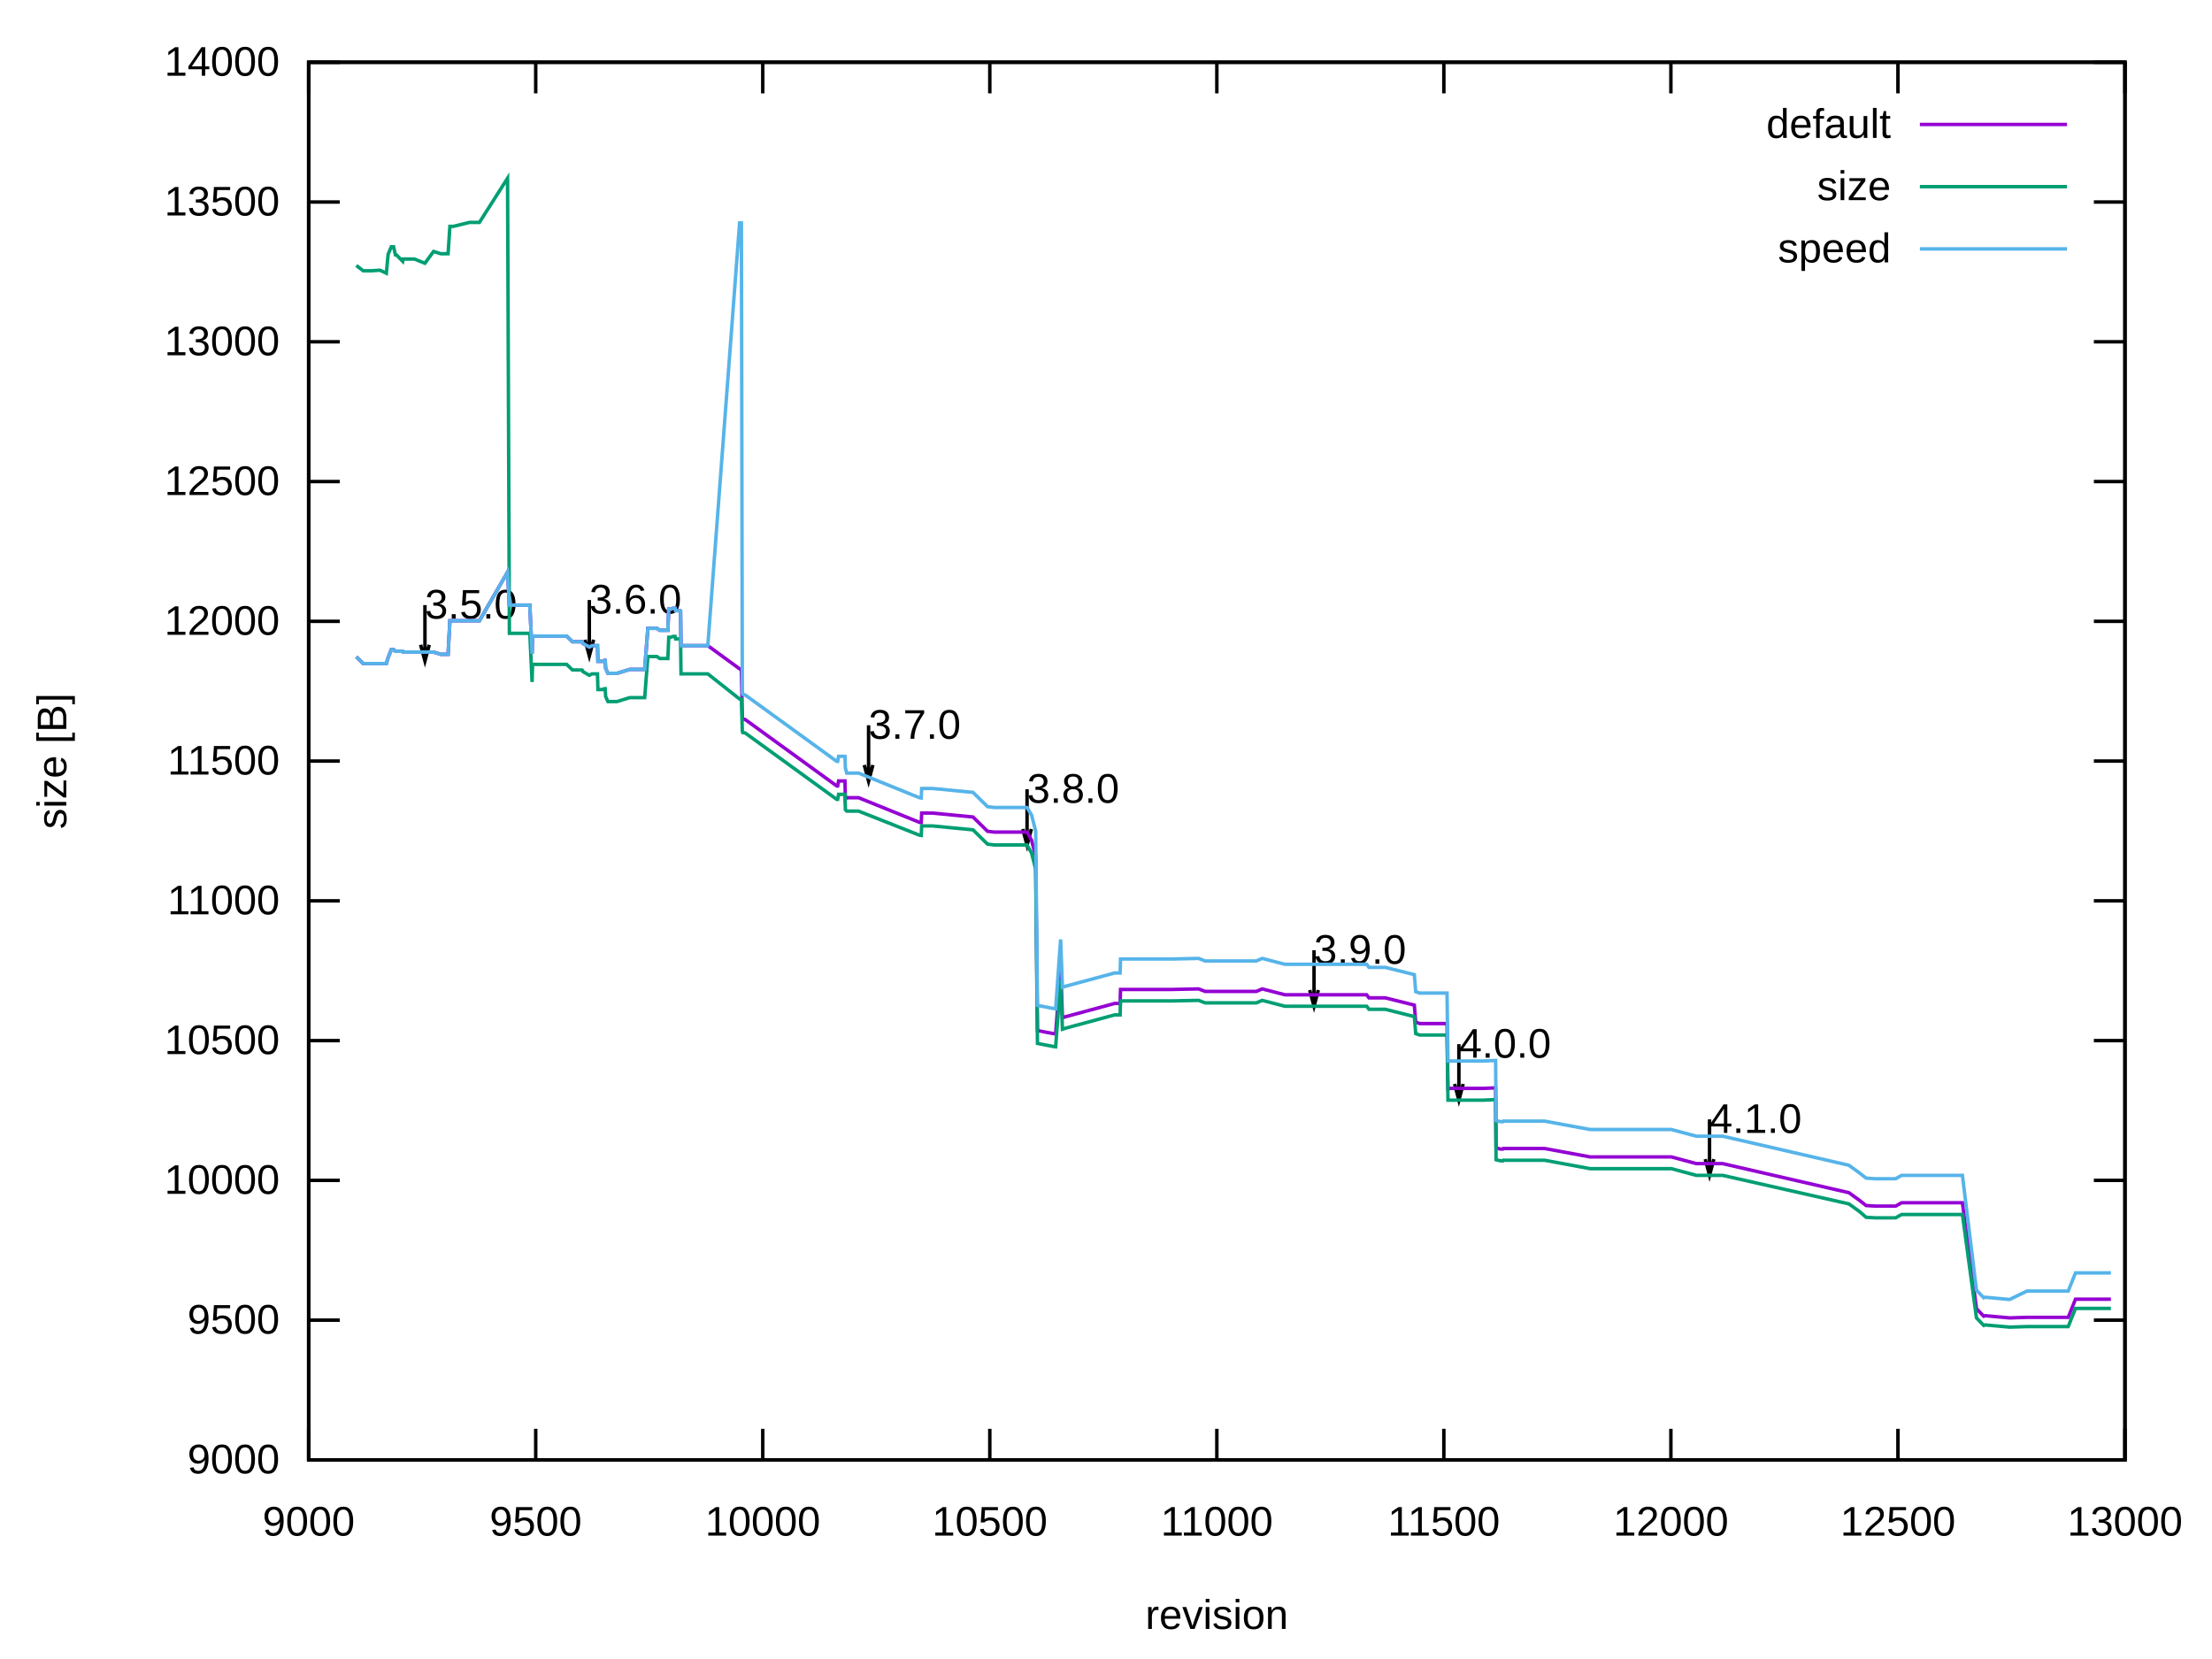
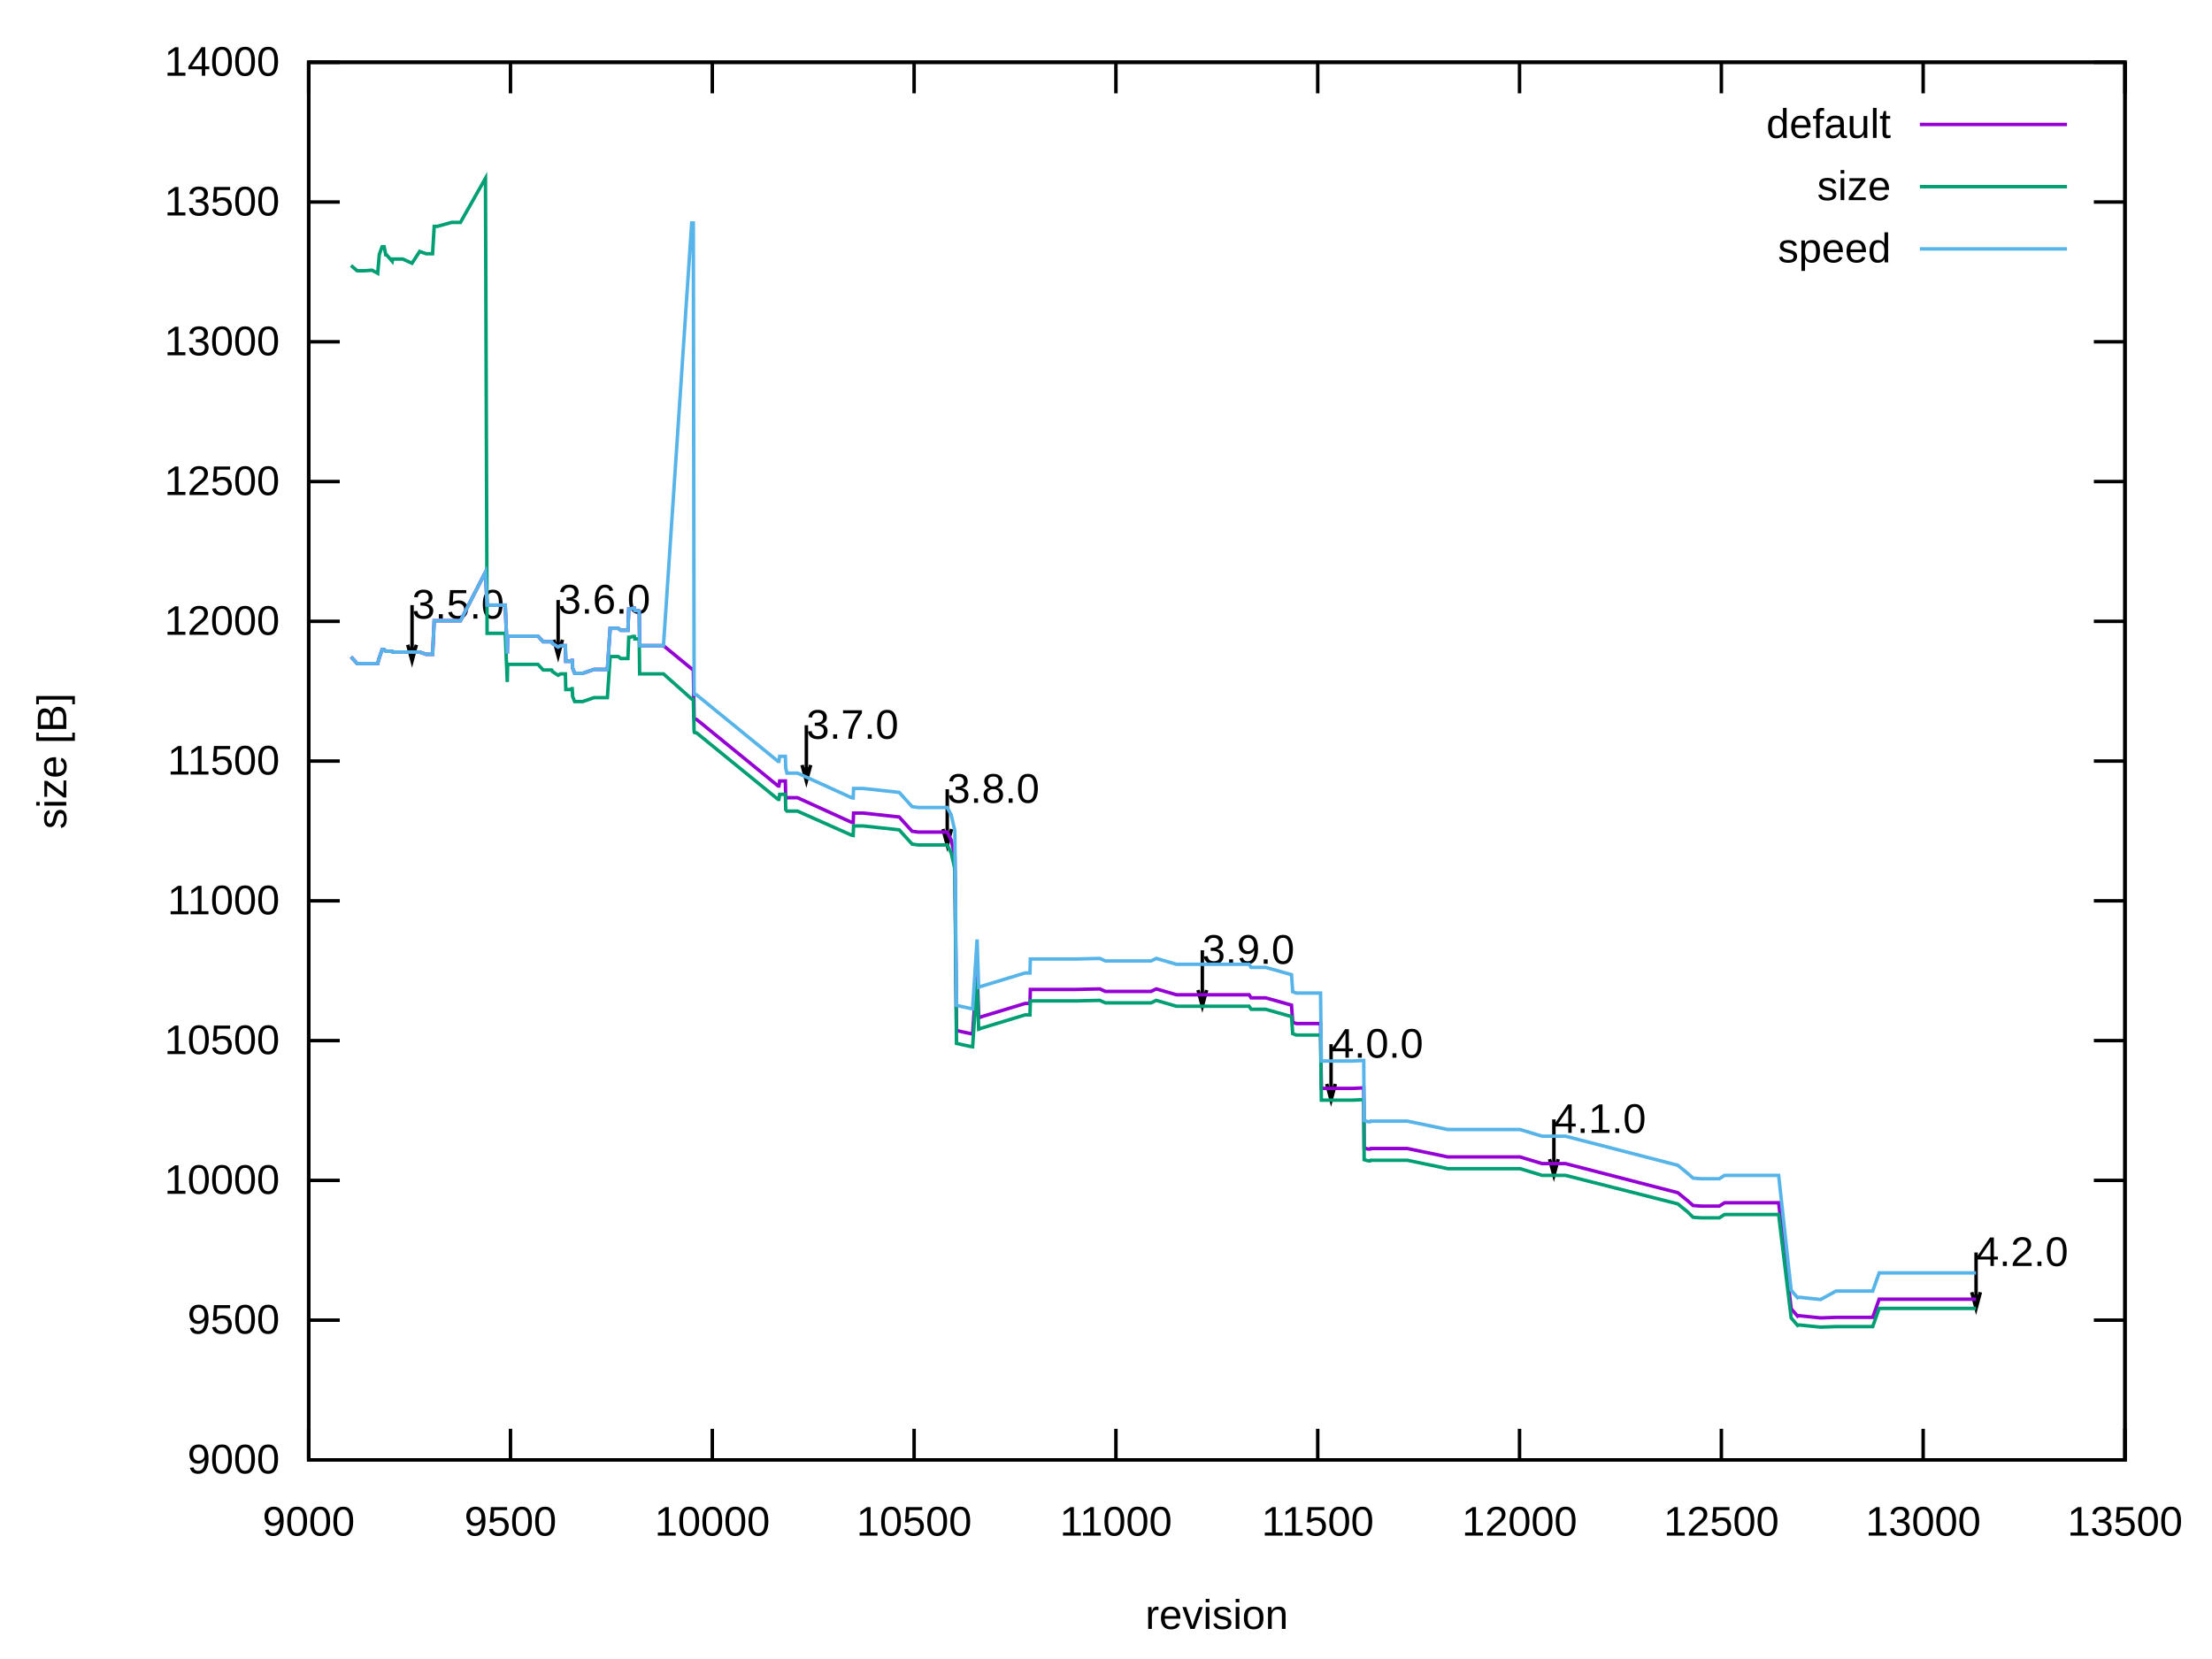
<svg xmlns="http://www.w3.org/2000/svg" xmlns:xlink="http://www.w3.org/1999/xlink" width="640" height="480" viewBox="0 0 640 480">
  <g id="gnuplot_canvas">
    <rect x="0" y="0" width="640" height="480" fill="none" />
    <defs>
      <circle id="gpDot" r="0.5" stroke-width="0.5" stroke="currentColor" />
      <path id="gpPt0" stroke-width="0.222" stroke="currentColor" d="M-1,0 h2 M0,-1 v2" />
      <path id="gpPt1" stroke-width="0.222" stroke="currentColor" d="M-1,-1 L1,1 M1,-1 L-1,1" />
      <path id="gpPt2" stroke-width="0.222" stroke="currentColor" d="M-1,0 L1,0 M0,-1 L0,1 M-1,-1 L1,1 M-1,1 L1,-1" />
      <rect id="gpPt3" stroke-width="0.222" stroke="currentColor" x="-1" y="-1" width="2" height="2" />
      <rect id="gpPt4" stroke-width="0.222" stroke="currentColor" fill="currentColor" x="-1" y="-1" width="2" height="2" />
      <circle id="gpPt5" stroke-width="0.222" stroke="currentColor" cx="0" cy="0" r="1" />
      <use xlink:href="#gpPt5" id="gpPt6" fill="currentColor" stroke="none" />
      <path id="gpPt7" stroke-width="0.222" stroke="currentColor" d="M0,-1.33 L-1.33,0.67 L1.33,0.67 z" />
      <use xlink:href="#gpPt7" id="gpPt8" fill="currentColor" stroke="none" />
      <use xlink:href="#gpPt7" id="gpPt9" stroke="currentColor" transform="rotate(180)" />
      <use xlink:href="#gpPt9" id="gpPt10" fill="currentColor" stroke="none" />
      <use xlink:href="#gpPt3" id="gpPt11" stroke="currentColor" transform="rotate(45)" />
      <use xlink:href="#gpPt11" id="gpPt12" fill="currentColor" stroke="none" />
      <path id="gpPt13" stroke-width="0.222" stroke="currentColor" d="M0,1.330 L1.265,0.411 L0.782,-1.067 L-0.782,-1.076 L-1.265,0.411 z" />
      <use xlink:href="#gpPt13" id="gpPt14" fill="currentColor" stroke="none" />
      <filter id="textbox" filterUnits="objectBoundingBox" x="0" y="0" height="1" width="1">
        <feFlood flood-color="white" flood-opacity="1" result="bgnd" />
        <feComposite in="SourceGraphic" in2="bgnd" operator="atop" />
      </filter>
      <filter id="greybox" filterUnits="objectBoundingBox" x="0" y="0" height="1" width="1">
        <feFlood flood-color="lightgrey" flood-opacity="1" result="grey" />
        <feComposite in="SourceGraphic" in2="grey" operator="atop" />
      </filter>
    </defs>
    <g fill="none" color="white" stroke="currentColor" stroke-width="1.00" stroke-linecap="butt" stroke-linejoin="miter">
</g>
    <g fill="none" color="black" stroke="currentColor" stroke-width="1.00" stroke-linecap="butt" stroke-linejoin="miter">
      <path stroke="black" d="M89.31,422.40 L98.31,422.40 M614.82,422.40 L605.82,422.40  " />
      <g transform="translate(80.92,426.30)" stroke="none" fill="black" font-family="Arial" font-size="12.00" text-anchor="end">
        <text>
          <tspan font-family="Arial"> 9000</tspan>
        </text>
      </g>
    </g>
    <g fill="none" color="black" stroke="currentColor" stroke-width="1.00" stroke-linecap="butt" stroke-linejoin="miter">
      <path stroke="black" d="M89.31,381.96 L98.31,381.96 M614.82,381.96 L605.82,381.96  " />
      <g transform="translate(80.92,385.86)" stroke="none" fill="black" font-family="Arial" font-size="12.00" text-anchor="end">
        <text>
          <tspan font-family="Arial"> 9500</tspan>
        </text>
      </g>
    </g>
    <g fill="none" color="black" stroke="currentColor" stroke-width="1.00" stroke-linecap="butt" stroke-linejoin="miter">
      <path stroke="black" d="M89.31,341.52 L98.31,341.52 M614.82,341.52 L605.82,341.52  " />
      <g transform="translate(80.92,345.42)" stroke="none" fill="black" font-family="Arial" font-size="12.00" text-anchor="end">
        <text>
          <tspan font-family="Arial"> 10000</tspan>
        </text>
      </g>
    </g>
    <g fill="none" color="black" stroke="currentColor" stroke-width="1.00" stroke-linecap="butt" stroke-linejoin="miter">
      <path stroke="black" d="M89.31,301.08 L98.31,301.08 M614.82,301.08 L605.82,301.08  " />
      <g transform="translate(80.92,304.98)" stroke="none" fill="black" font-family="Arial" font-size="12.00" text-anchor="end">
        <text>
          <tspan font-family="Arial"> 10500</tspan>
        </text>
      </g>
    </g>
    <g fill="none" color="black" stroke="currentColor" stroke-width="1.00" stroke-linecap="butt" stroke-linejoin="miter">
      <path stroke="black" d="M89.31,260.64 L98.31,260.64 M614.82,260.64 L605.82,260.64  " />
      <g transform="translate(80.92,264.54)" stroke="none" fill="black" font-family="Arial" font-size="12.00" text-anchor="end">
        <text>
          <tspan font-family="Arial"> 11000</tspan>
        </text>
      </g>
    </g>
    <g fill="none" color="black" stroke="currentColor" stroke-width="1.00" stroke-linecap="butt" stroke-linejoin="miter">
      <path stroke="black" d="M89.31,220.20 L98.31,220.20 M614.82,220.20 L605.82,220.20  " />
      <g transform="translate(80.92,224.10)" stroke="none" fill="black" font-family="Arial" font-size="12.00" text-anchor="end">
        <text>
          <tspan font-family="Arial"> 11500</tspan>
        </text>
      </g>
    </g>
    <g fill="none" color="black" stroke="currentColor" stroke-width="1.00" stroke-linecap="butt" stroke-linejoin="miter">
      <path stroke="black" d="M89.31,179.77 L98.31,179.77 M614.82,179.77 L605.82,179.77  " />
      <g transform="translate(80.92,183.67)" stroke="none" fill="black" font-family="Arial" font-size="12.00" text-anchor="end">
        <text>
          <tspan font-family="Arial"> 12000</tspan>
        </text>
      </g>
    </g>
    <g fill="none" color="black" stroke="currentColor" stroke-width="1.00" stroke-linecap="butt" stroke-linejoin="miter">
      <path stroke="black" d="M89.31,139.33 L98.31,139.33 M614.82,139.33 L605.82,139.33  " />
      <g transform="translate(80.92,143.23)" stroke="none" fill="black" font-family="Arial" font-size="12.00" text-anchor="end">
        <text>
          <tspan font-family="Arial"> 12500</tspan>
        </text>
      </g>
    </g>
    <g fill="none" color="black" stroke="currentColor" stroke-width="1.00" stroke-linecap="butt" stroke-linejoin="miter">
      <path stroke="black" d="M89.31,98.89 L98.31,98.89 M614.82,98.89 L605.82,98.89  " />
      <g transform="translate(80.92,102.79)" stroke="none" fill="black" font-family="Arial" font-size="12.00" text-anchor="end">
        <text>
          <tspan font-family="Arial"> 13000</tspan>
        </text>
      </g>
    </g>
    <g fill="none" color="black" stroke="currentColor" stroke-width="1.00" stroke-linecap="butt" stroke-linejoin="miter">
      <path stroke="black" d="M89.31,58.45 L98.31,58.45 M614.82,58.45 L605.82,58.45  " />
      <g transform="translate(80.92,62.35)" stroke="none" fill="black" font-family="Arial" font-size="12.00" text-anchor="end">
        <text>
          <tspan font-family="Arial"> 13500</tspan>
        </text>
      </g>
    </g>
    <g fill="none" color="black" stroke="currentColor" stroke-width="1.00" stroke-linecap="butt" stroke-linejoin="miter">
      <path stroke="black" d="M89.31,18.01 L98.31,18.01 M614.82,18.01 L605.82,18.01  " />
      <g transform="translate(80.92,21.91)" stroke="none" fill="black" font-family="Arial" font-size="12.00" text-anchor="end">
        <text>
          <tspan font-family="Arial"> 14000</tspan>
        </text>
      </g>
    </g>
    <g fill="none" color="black" stroke="currentColor" stroke-width="1.00" stroke-linecap="butt" stroke-linejoin="miter">
      <path stroke="black" d="M89.31,422.40 L89.31,413.40 M89.31,18.01 L89.31,27.01  " />
      <g transform="translate(89.31,444.30)" stroke="none" fill="black" font-family="Arial" font-size="12.00" text-anchor="middle">
        <text>
          <tspan font-family="Arial"> 9000</tspan>
        </text>
      </g>
    </g>
    <g fill="none" color="black" stroke="currentColor" stroke-width="1.00" stroke-linecap="butt" stroke-linejoin="miter">
-       <path stroke="black" d="M155.00,422.40 L155.00,413.40 M155.00,18.01 L155.00,27.01  " />
-       <g transform="translate(155.00,444.30)" stroke="none" fill="black" font-family="Arial" font-size="12.00" text-anchor="middle">
+       <path stroke="black" d="M147.70,422.40 L147.70,413.40 M147.70,18.01 L147.70,27.01  " />
+       <g transform="translate(147.70,444.30)" stroke="none" fill="black" font-family="Arial" font-size="12.00" text-anchor="middle">
        <text>
          <tspan font-family="Arial"> 9500</tspan>
        </text>
      </g>
    </g>
    <g fill="none" color="black" stroke="currentColor" stroke-width="1.00" stroke-linecap="butt" stroke-linejoin="miter">
-       <path stroke="black" d="M220.69,422.40 L220.69,413.40 M220.69,18.01 L220.69,27.01  " />
-       <g transform="translate(220.69,444.30)" stroke="none" fill="black" font-family="Arial" font-size="12.00" text-anchor="middle">
+       <path stroke="black" d="M206.09,422.40 L206.09,413.40 M206.09,18.01 L206.09,27.01  " />
+       <g transform="translate(206.09,444.30)" stroke="none" fill="black" font-family="Arial" font-size="12.00" text-anchor="middle">
        <text>
          <tspan font-family="Arial"> 10000</tspan>
        </text>
      </g>
    </g>
    <g fill="none" color="black" stroke="currentColor" stroke-width="1.00" stroke-linecap="butt" stroke-linejoin="miter">
-       <path stroke="black" d="M286.38,422.40 L286.38,413.40 M286.38,18.01 L286.38,27.01  " />
-       <g transform="translate(286.38,444.30)" stroke="none" fill="black" font-family="Arial" font-size="12.00" text-anchor="middle">
+       <path stroke="black" d="M264.48,422.40 L264.48,413.40 M264.48,18.01 L264.48,27.01  " />
+       <g transform="translate(264.48,444.30)" stroke="none" fill="black" font-family="Arial" font-size="12.00" text-anchor="middle">
        <text>
          <tspan font-family="Arial"> 10500</tspan>
        </text>
      </g>
    </g>
    <g fill="none" color="black" stroke="currentColor" stroke-width="1.00" stroke-linecap="butt" stroke-linejoin="miter">
-       <path stroke="black" d="M352.07,422.40 L352.07,413.40 M352.07,18.01 L352.07,27.01  " />
-       <g transform="translate(352.07,444.30)" stroke="none" fill="black" font-family="Arial" font-size="12.00" text-anchor="middle">
+       <path stroke="black" d="M322.87,422.40 L322.87,413.40 M322.87,18.01 L322.87,27.01  " />
+       <g transform="translate(322.87,444.30)" stroke="none" fill="black" font-family="Arial" font-size="12.00" text-anchor="middle">
        <text>
          <tspan font-family="Arial"> 11000</tspan>
        </text>
      </g>
    </g>
    <g fill="none" color="black" stroke="currentColor" stroke-width="1.00" stroke-linecap="butt" stroke-linejoin="miter">
-       <path stroke="black" d="M417.75,422.40 L417.75,413.40 M417.75,18.01 L417.75,27.01  " />
-       <g transform="translate(417.75,444.30)" stroke="none" fill="black" font-family="Arial" font-size="12.00" text-anchor="middle">
+       <path stroke="black" d="M381.26,422.40 L381.26,413.40 M381.26,18.01 L381.26,27.01  " />
+       <g transform="translate(381.26,444.30)" stroke="none" fill="black" font-family="Arial" font-size="12.00" text-anchor="middle">
        <text>
          <tspan font-family="Arial"> 11500</tspan>
        </text>
      </g>
    </g>
    <g fill="none" color="black" stroke="currentColor" stroke-width="1.00" stroke-linecap="butt" stroke-linejoin="miter">
-       <path stroke="black" d="M483.44,422.40 L483.44,413.40 M483.44,18.01 L483.44,27.01  " />
-       <g transform="translate(483.44,444.30)" stroke="none" fill="black" font-family="Arial" font-size="12.00" text-anchor="middle">
+       <path stroke="black" d="M439.65,422.40 L439.65,413.40 M439.65,18.01 L439.65,27.01  " />
+       <g transform="translate(439.65,444.30)" stroke="none" fill="black" font-family="Arial" font-size="12.00" text-anchor="middle">
        <text>
          <tspan font-family="Arial"> 12000</tspan>
        </text>
      </g>
    </g>
    <g fill="none" color="black" stroke="currentColor" stroke-width="1.00" stroke-linecap="butt" stroke-linejoin="miter">
-       <path stroke="black" d="M549.13,422.40 L549.13,413.40 M549.13,18.01 L549.13,27.01  " />
-       <g transform="translate(549.13,444.30)" stroke="none" fill="black" font-family="Arial" font-size="12.00" text-anchor="middle">
+       <path stroke="black" d="M498.04,422.40 L498.04,413.40 M498.04,18.01 L498.04,27.01  " />
+       <g transform="translate(498.04,444.30)" stroke="none" fill="black" font-family="Arial" font-size="12.00" text-anchor="middle">
        <text>
          <tspan font-family="Arial"> 12500</tspan>
+         </text>
+       </g>
+     </g>
+     <g fill="none" color="black" stroke="currentColor" stroke-width="1.00" stroke-linecap="butt" stroke-linejoin="miter">
+       <path stroke="black" d="M556.43,422.40 L556.43,413.40 M556.43,18.01 L556.43,27.01  " />
+       <g transform="translate(556.43,444.30)" stroke="none" fill="black" font-family="Arial" font-size="12.00" text-anchor="middle">
+         <text>
+           <tspan font-family="Arial"> 13000</tspan>
        </text>
      </g>
    </g>
    <g fill="none" color="black" stroke="currentColor" stroke-width="1.00" stroke-linecap="butt" stroke-linejoin="miter">
      <path stroke="black" d="M614.82,422.40 L614.82,413.40 M614.82,18.01 L614.82,27.01  " />
      <g transform="translate(614.82,444.30)" stroke="none" fill="black" font-family="Arial" font-size="12.00" text-anchor="middle">
        <text>
-           <tspan font-family="Arial"> 13000</tspan>
+           <tspan font-family="Arial"> 13500</tspan>
        </text>
      </g>
    </g>
    <g fill="none" color="black" stroke="currentColor" stroke-width="1.00" stroke-linecap="butt" stroke-linejoin="miter">
</g>
    <g fill="none" color="black" stroke="currentColor" stroke-width="1.00" stroke-linecap="butt" stroke-linejoin="miter">
      <path stroke="black" d="M89.31,18.01 L89.31,422.40 L614.82,422.40 L614.82,18.01 L89.31,18.01 Z  " />
-       <g transform="translate(122.94,178.98)" stroke="none" fill="black" font-family="Arial" font-size="12.00" text-anchor="start">
+       <g transform="translate(119.21,178.98)" stroke="none" fill="black" font-family="Arial" font-size="12.00" text-anchor="start">
        <text>
          <tspan font-family="Arial">3.5.0</tspan>
        </text>
      </g>
-       <g transform="translate(170.50,177.52)" stroke="none" fill="black" font-family="Arial" font-size="12.00" text-anchor="start">
+       <g transform="translate(161.48,177.52)" stroke="none" fill="black" font-family="Arial" font-size="12.00" text-anchor="start">
        <text>
          <tspan font-family="Arial">3.6.0</tspan>
        </text>
      </g>
-       <g transform="translate(251.30,213.75)" stroke="none" fill="black" font-family="Arial" font-size="12.00" text-anchor="start">
+       <g transform="translate(233.30,213.75)" stroke="none" fill="black" font-family="Arial" font-size="12.00" text-anchor="start">
        <text>
          <tspan font-family="Arial">3.7.0</tspan>
        </text>
      </g>
-       <g transform="translate(297.15,232.27)" stroke="none" fill="black" font-family="Arial" font-size="12.00" text-anchor="start">
+       <g transform="translate(274.06,232.27)" stroke="none" fill="black" font-family="Arial" font-size="12.00" text-anchor="start">
        <text>
          <tspan font-family="Arial">3.8.0</tspan>
        </text>
      </g>
-       <g transform="translate(380.18,278.86)" stroke="none" fill="black" font-family="Arial" font-size="12.00" text-anchor="start">
+       <g transform="translate(347.86,278.86)" stroke="none" fill="black" font-family="Arial" font-size="12.00" text-anchor="start">
        <text>
          <tspan font-family="Arial">3.9.0</tspan>
        </text>
      </g>
-       <g transform="translate(422.09,306.03)" stroke="none" fill="black" font-family="Arial" font-size="12.00" text-anchor="start">
+       <g transform="translate(385.11,306.03)" stroke="none" fill="black" font-family="Arial" font-size="12.00" text-anchor="start">
        <text>
          <tspan font-family="Arial">4.0.0</tspan>
        </text>
      </g>
-       <g transform="translate(494.61,327.79)" stroke="none" fill="black" font-family="Arial" font-size="12.00" text-anchor="start">
+       <g transform="translate(449.58,327.79)" stroke="none" fill="black" font-family="Arial" font-size="12.00" text-anchor="start">
        <text>
          <tspan font-family="Arial">4.1.0</tspan>
        </text>
      </g>
-       <path stroke="black" d="M121.70,186.56 L122.95,191.24 L124.20,186.56 M122.95,175.07 L122.95,191.24 M169.26,185.10 L170.51,189.78 L171.76,185.10   M170.51,173.61 L170.51,189.78 M250.06,221.34 L251.31,226.02 L252.56,221.34 M251.31,209.84 L251.31,226.02 M295.91,239.86   L297.16,244.54 L298.41,239.86 M297.16,228.36 L297.16,244.54 M378.94,286.45 L380.19,291.13 L381.44,286.45 M380.19,274.95   L380.19,291.13 M420.85,313.62 L422.10,318.30 L423.35,313.62 M422.10,302.12 L422.10,318.30 M493.37,335.38 L494.62,340.06   L495.87,335.38 M494.62,323.88 L494.62,340.06  " />
+       <g transform="translate(571.73,366.29)" stroke="none" fill="black" font-family="Arial" font-size="12.00" text-anchor="start">
+         <text>
+           <tspan font-family="Arial">4.2.0</tspan>
+         </text>
+       </g>
+       <path stroke="black" d="M117.97,186.56 L119.22,191.24 L120.47,186.56 M119.22,175.07 L119.22,191.24 M160.24,185.10 L161.49,189.78 L162.74,185.10   M161.49,173.61 L161.49,189.78 M232.06,221.34 L233.31,226.02 L234.56,221.34 M233.31,209.84 L233.31,226.02 M272.82,239.86   L274.07,244.54 L275.32,239.86 M274.07,228.36 L274.07,244.54 M346.62,286.45 L347.87,291.13 L349.12,286.45 M347.87,274.95   L347.87,291.13 M383.87,313.62 L385.12,318.30 L386.37,313.62 M385.12,302.12 L385.12,318.30 M448.34,335.38 L449.59,340.06   L450.84,335.38 M449.59,323.88 L449.59,340.06 M570.49,373.87 L571.74,378.55 L572.99,373.87 M571.74,362.38 L571.74,378.55    " />
    </g>
    <g fill="none" color="black" stroke="currentColor" stroke-width="1.00" stroke-linecap="butt" stroke-linejoin="miter">
      <g transform="translate(19.18,220.21) rotate(270)" stroke="none" fill="black" font-family="Arial" font-size="12.00" text-anchor="middle">
        <text>
          <tspan font-family="Arial">size [B]</tspan>
        </text>
      </g>
    </g>
    <g fill="none" color="black" stroke="currentColor" stroke-width="1.00" stroke-linecap="butt" stroke-linejoin="miter">
      <g transform="translate(352.06,471.30)" stroke="none" fill="black" font-family="Arial" font-size="12.00" text-anchor="middle">
        <text>
          <tspan font-family="Arial">revision</tspan>
        </text>
      </g>
    </g>
    <g fill="none" color="black" stroke="currentColor" stroke-width="1.00" stroke-linecap="butt" stroke-linejoin="miter">
</g>
    <g id="gnuplot_plot_1">
      <g fill="none" color="black" stroke="currentColor" stroke-width="1.00" stroke-linecap="butt" stroke-linejoin="miter">
        <g transform="translate(547.09,39.91)" stroke="none" fill="black" font-family="Arial" font-size="12.00" text-anchor="end">
          <text>
            <tspan font-family="Arial">default</tspan>
          </text>
        </g>
      </g>
      <g fill="none" color="black" stroke="currentColor" stroke-width="1.00" stroke-linecap="butt" stroke-linejoin="miter">
-         <path stroke="rgb(148,   0, 211)" d="M555.48,36.01 L598.04,36.01 M103.10,190.04 L105.08,191.98 L105.60,191.98 L105.99,191.98 L107.44,191.98 L109.94,191.98   L111.78,191.98 L112.30,190.28 L113.22,187.93 L113.88,187.93 L114.40,188.42 L114.67,188.42 L116.51,188.42 L116.64,188.66   L117.95,188.66 L119.92,188.66 L122.94,188.66 L125.44,188.66 L127.54,189.31 L129.64,189.31 L130.17,179.60 L131.22,179.60   L135.82,179.60 L138.71,179.60 L146.85,165.53 L147.38,175.08 L147.77,175.08 L148.69,175.08 L149.88,175.08 L152.11,175.08   L153.29,175.08 L153.95,189.15 L154.08,184.05 L154.74,184.05 L157.76,184.05 L160.25,184.05 L161.57,184.05 L163.93,184.05   L165.64,185.67 L166.69,185.67 L167.61,185.67 L168.27,185.67 L168.40,185.67 L168.53,185.83 L168.66,186.16 L170.50,187.21   L171.29,186.80 L172.34,186.80 L172.73,186.80 L172.87,186.80 L173.00,191.33 L173.13,191.33 L173.39,191.33 L174.05,191.33   L174.18,191.33 L174.57,191.33 L174.84,191.09 L175.10,191.09 L175.23,193.35 L175.89,194.81 L176.28,194.81 L176.54,194.81   L176.68,194.81 L176.81,194.81 L178.52,194.81 L182.19,193.68 L185.22,193.68 L186.53,193.68 L187.45,181.79 L187.97,181.79   L189.29,181.79 L189.68,181.79 L189.81,181.79 L189.95,181.79 L190.08,181.79 L190.86,182.35 L192.31,182.35 L193.10,182.35   L193.23,182.35 L193.49,176.21 L194.02,176.21 L194.81,175.96 L195.33,175.96 L195.46,176.69 L196.38,176.69 L196.78,176.69   L196.91,176.77 L197.04,186.80 L198.35,186.80 L198.62,186.80 L199.14,186.80 L204.79,186.80 L213.99,193.52 L214.51,193.52   L214.78,207.75 L214.91,208.07 L215.56,208.15 L242.10,227.40 L242.36,227.40 L242.63,225.95 L243.55,225.95 L244.47,225.95   L244.60,231.20 L244.99,230.80 L245.91,230.80 L248.15,230.80 L248.41,230.80 L266.01,237.92 L266.54,238.00 L266.67,235.25   L268.77,235.25 L268.90,235.25 L269.82,235.25 L281.52,236.38 L285.72,240.51 L287.69,240.75 L291.63,240.75 L294.00,240.75   L297.15,240.75 L298.46,243.09 L299.65,247.70 L300.17,298.17 L302.27,298.58 L304.77,299.06 L305.43,299.14 L306.87,279.97   L307.40,294.45 L308.45,294.13 L322.51,290.33 L323.42,290.33 L323.95,290.33 L324.08,290.33 L324.21,286.28 L324.48,286.28   L325.79,286.28 L338.93,286.28 L346.81,286.12 L348.65,286.85 L363.49,286.85 L365.20,286.12 L371.77,287.82 L380.18,287.82   L386.22,287.82 L395.42,287.82 L396.08,288.71 L400.81,288.71 L409.21,290.81 L409.61,295.75 L410.79,296.15 L418.67,296.15   L418.94,314.91 L422.09,314.91 L429.05,314.91 L432.73,314.75 L432.86,332.14 L434.18,332.46 L434.83,332.46 L434.96,332.30   L435.75,332.30 L435.88,332.30 L446.92,332.30 L460.06,334.73 L483.57,334.73 L490.80,336.67 L494.61,336.67 L496.32,336.67   L496.58,336.67 L496.84,336.67 L497.37,336.67 L497.76,336.67 L498.42,336.67 L534.94,345.08 L537.96,347.26 L539.93,348.80   L542.56,348.96 L544.40,348.96 L547.55,348.96 L548.47,348.96 L550.18,347.99 L567.79,347.99 L571.86,378.65 L573.96,380.83   L574.36,380.67 L581.45,381.31 L586.44,381.15 L587.89,381.15 L592.09,381.15 L596.69,381.15 L598.40,381.15 L600.50,375.90   L601.68,375.90 L610.75,375.90  " />
+         <path stroke="rgb(148,   0, 211)" d="M555.48,36.01 L598.04,36.01 M101.57,190.04 L103.32,191.98 L103.79,191.98 L104.14,191.98 L105.43,191.98 L107.64,191.98   L109.28,191.98 L109.75,190.28 L110.56,187.93 L111.15,187.93 L111.61,188.42 L111.85,188.42 L113.48,188.42 L113.60,188.66   L114.77,188.66 L116.52,188.66 L119.21,188.66 L121.42,188.66 L123.29,189.31 L125.16,189.31 L125.63,179.60 L126.56,179.60   L130.65,179.60 L133.22,179.60 L140.46,165.53 L140.93,175.08 L141.28,175.08 L142.09,175.08 L143.15,175.08 L145.13,175.08   L146.18,175.08 L146.77,189.15 L146.88,184.05 L147.47,184.05 L150.15,184.05 L152.37,184.05 L153.54,184.05 L155.64,184.05   L157.16,185.67 L158.09,185.67 L158.91,185.67 L159.49,185.67 L159.61,185.67 L159.73,185.83 L159.85,186.16 L161.48,187.21   L162.18,186.80 L163.11,186.80 L163.47,186.80 L163.58,186.80 L163.70,191.33 L163.82,191.33 L164.05,191.33 L164.63,191.33   L164.75,191.33 L165.10,191.33 L165.33,191.09 L165.57,191.09 L165.68,193.35 L166.27,194.81 L166.62,194.81 L166.85,194.81   L166.97,194.81 L167.09,194.81 L168.60,194.81 L171.87,193.68 L174.56,193.68 L175.73,193.68 L176.54,181.79 L177.01,181.79   L178.18,181.79 L178.53,181.79 L178.65,181.79 L178.76,181.79 L178.88,181.79 L179.58,182.35 L180.87,182.35 L181.57,182.35   L181.68,182.35 L181.92,176.21 L182.38,176.21 L183.08,175.96 L183.55,175.96 L183.67,176.69 L184.49,176.69 L184.84,176.69   L184.95,176.77 L185.07,186.80 L186.24,186.80 L186.47,186.80 L186.94,186.80 L191.96,186.80 L200.13,193.52 L200.60,193.52   L200.83,207.75 L200.95,208.07 L201.54,208.15 L225.13,227.40 L225.36,227.40 L225.59,225.95 L226.41,225.95 L227.23,225.95   L227.34,231.20 L227.69,230.80 L228.51,230.80 L230.50,230.80 L230.73,230.80 L246.38,237.92 L246.85,238.00 L246.96,235.25   L248.83,235.25 L248.95,235.25 L249.77,235.25 L260.16,236.38 L263.90,240.51 L265.65,240.75 L269.15,240.75 L271.25,240.75   L274.06,240.75 L275.22,243.09 L276.27,247.70 L276.74,298.17 L278.61,298.58 L280.83,299.06 L281.41,299.14 L282.70,279.97   L283.16,294.45 L284.10,294.13 L296.59,290.33 L297.41,290.33 L297.88,290.33 L298.00,290.33 L298.11,286.28 L298.35,286.28   L299.51,286.28 L311.19,286.28 L318.20,286.12 L319.83,286.85 L333.03,286.85 L334.55,286.12 L340.39,287.82 L347.86,287.82   L353.23,287.82 L361.41,287.82 L361.99,288.71 L366.20,288.71 L373.67,290.81 L374.02,295.75 L375.07,296.15 L382.08,296.15   L382.31,314.91 L385.11,314.91 L391.30,314.91 L394.57,314.75 L394.69,332.14 L395.86,332.46 L396.44,332.46 L396.56,332.30   L397.26,332.30 L397.38,332.30 L407.19,332.30 L418.86,334.73 L439.77,334.73 L446.19,336.67 L449.58,336.67 L451.09,336.67   L451.33,336.67 L451.56,336.67 L452.03,336.67 L452.38,336.67 L452.96,336.67 L485.43,345.08 L488.11,347.26 L489.87,348.80   L492.20,348.96 L493.84,348.96 L496.64,348.96 L497.46,348.96 L498.97,347.99 L514.62,347.99 L518.24,378.65 L520.11,380.83   L520.46,380.67 L526.77,381.31 L531.21,381.15 L532.49,381.15 L536.23,381.15 L540.31,381.15 L541.83,381.15 L543.70,375.90   L544.75,375.90 L552.81,375.90 L571.73,375.90  " />
      </g>
    </g>
    <g id="gnuplot_plot_2">
      <g fill="none" color="black" stroke="currentColor" stroke-width="1.00" stroke-linecap="butt" stroke-linejoin="miter">
        <g transform="translate(547.09,57.91)" stroke="none" fill="black" font-family="Arial" font-size="12.00" text-anchor="end">
          <text>
            <tspan font-family="Arial">size</tspan>
          </text>
        </g>
      </g>
      <g fill="none" color="black" stroke="currentColor" stroke-width="1.00" stroke-linecap="butt" stroke-linejoin="miter">
-         <path stroke="rgb(  0, 158, 115)" d="M555.48,54.01 L598.04,54.01 M103.10,76.81 L105.08,78.34 L105.60,78.34 L105.99,78.34 L107.44,78.34 L109.94,78.18   L111.78,79.07 L112.30,73.57 L113.22,71.39 L113.88,71.39 L114.40,73.73 L114.67,73.73 L116.51,75.60 L116.64,74.95   L117.95,74.95 L119.92,74.95 L122.94,76.16 L125.44,72.76 L127.54,73.41 L129.64,73.41 L130.17,65.49 L131.22,65.49   L135.82,64.35 L138.71,64.35 L146.85,51.57 L147.38,183.24 L147.77,183.24 L148.69,183.24 L149.88,183.24 L152.11,183.24   L153.29,183.24 L153.95,197.32 L154.08,192.22 L154.74,192.22 L157.76,192.22 L160.25,192.22 L161.57,192.22 L163.93,192.22   L165.64,193.84 L166.69,193.84 L167.61,193.84 L168.27,193.84 L168.40,193.84 L168.53,194.00 L168.66,194.32 L170.50,195.38   L171.29,194.97 L172.34,194.97 L172.73,194.97 L172.87,194.97 L173.00,199.50 L173.13,199.50 L173.39,199.50 L174.05,199.50   L174.18,199.50 L174.57,199.50 L174.84,199.26 L175.10,199.26 L175.23,201.52 L175.89,202.98 L176.28,202.98 L176.54,202.98   L176.68,202.98 L176.81,202.98 L178.52,202.98 L182.19,201.85 L185.22,201.85 L186.53,201.85 L187.45,189.96 L187.97,189.96   L189.29,189.96 L189.68,189.96 L189.81,189.96 L189.95,189.96 L190.08,189.96 L190.86,190.52 L192.31,190.52 L193.10,190.52   L193.23,190.52 L193.49,184.38 L194.02,184.38 L194.81,184.13 L195.33,184.13 L195.46,184.86 L196.38,184.86 L196.78,184.86   L196.91,184.94 L197.04,194.97 L198.35,194.97 L198.62,194.97 L199.14,194.97 L204.79,194.97 L213.99,202.25 L214.51,202.25   L214.78,211.63 L214.91,211.96 L215.56,212.04 L242.10,231.29 L242.36,231.29 L242.63,229.83 L243.55,229.83 L244.47,229.83   L244.60,234.28 L244.99,234.68 L245.91,234.68 L248.15,234.68 L248.41,234.68 L266.01,241.64 L266.54,241.72 L266.67,238.97   L268.77,238.97 L268.90,238.97 L269.82,238.97 L281.52,240.10 L285.72,244.23 L287.69,244.47 L291.63,244.47 L294.00,244.47   L297.15,244.47 L298.46,246.81 L299.65,251.42 L300.17,301.89 L302.27,302.30 L304.77,302.78 L305.43,302.86 L306.87,283.61   L307.40,297.77 L308.45,297.44 L322.51,293.64 L323.42,293.64 L323.95,293.64 L324.08,293.64 L324.21,289.60 L324.48,289.60   L325.79,289.60 L338.93,289.60 L346.81,289.44 L348.65,290.16 L363.49,290.16 L365.20,289.44 L371.77,291.14 L380.18,291.14   L386.22,291.14 L395.42,291.14 L396.08,292.02 L400.81,292.02 L409.21,294.13 L409.61,299.06 L410.79,299.47 L418.67,299.47   L418.94,318.31 L422.09,318.31 L429.05,318.31 L432.73,318.15 L432.86,335.54 L434.18,335.86 L434.83,335.86 L434.96,335.70   L435.75,335.70 L435.88,335.70 L446.92,335.70 L460.06,338.13 L483.57,338.13 L490.80,340.07 L494.61,340.07 L496.32,340.07   L496.58,340.07 L496.84,340.07 L497.37,340.07 L497.76,340.07 L498.42,340.07 L534.94,348.32 L537.96,350.50 L539.93,352.20   L542.56,352.36 L544.40,352.36 L547.55,352.36 L548.47,352.36 L550.18,351.39 L567.79,351.39 L571.86,381.31 L573.96,383.50   L574.36,383.34 L581.45,383.98 L586.44,383.82 L587.89,383.82 L592.09,383.82 L596.69,383.82 L598.40,383.82 L600.50,378.56   L601.68,378.56 L610.75,378.56  " />
+         <path stroke="rgb(  0, 158, 115)" d="M555.48,54.01 L598.04,54.01 M101.57,76.81 L103.32,78.34 L103.79,78.34 L104.14,78.34 L105.43,78.34 L107.64,78.18   L109.28,79.07 L109.75,73.57 L110.56,71.39 L111.15,71.39 L111.61,73.73 L111.85,73.73 L113.48,75.60 L113.60,74.95   L114.77,74.95 L116.52,74.95 L119.21,76.16 L121.42,72.76 L123.29,73.41 L125.16,73.41 L125.63,65.49 L126.56,65.49   L130.65,64.35 L133.22,64.35 L140.46,51.57 L140.93,183.24 L141.28,183.24 L142.09,183.24 L143.15,183.24 L145.13,183.24   L146.18,183.24 L146.77,197.32 L146.88,192.22 L147.47,192.22 L150.15,192.22 L152.37,192.22 L153.54,192.22 L155.64,192.22   L157.16,193.84 L158.09,193.84 L158.91,193.84 L159.49,193.84 L159.61,193.84 L159.73,194.00 L159.85,194.32 L161.48,195.38   L162.18,194.97 L163.11,194.97 L163.47,194.97 L163.58,194.97 L163.70,199.50 L163.82,199.50 L164.05,199.50 L164.63,199.50   L164.75,199.50 L165.10,199.50 L165.33,199.26 L165.57,199.26 L165.68,201.52 L166.27,202.98 L166.62,202.98 L166.85,202.98   L166.97,202.98 L167.09,202.98 L168.60,202.98 L171.87,201.85 L174.56,201.85 L175.73,201.85 L176.54,189.96 L177.01,189.96   L178.18,189.96 L178.53,189.96 L178.65,189.96 L178.76,189.96 L178.88,189.96 L179.58,190.52 L180.87,190.52 L181.57,190.52   L181.68,190.52 L181.92,184.38 L182.38,184.38 L183.08,184.13 L183.55,184.13 L183.67,184.86 L184.49,184.86 L184.84,184.86   L184.95,184.94 L185.07,194.97 L186.24,194.97 L186.47,194.97 L186.94,194.97 L191.96,194.97 L200.13,202.25 L200.60,202.25   L200.83,211.63 L200.95,211.96 L201.54,212.04 L225.13,231.29 L225.36,231.29 L225.59,229.83 L226.41,229.83 L227.23,229.83   L227.34,234.28 L227.69,234.68 L228.51,234.68 L230.50,234.68 L230.73,234.68 L246.38,241.64 L246.85,241.72 L246.96,238.97   L248.83,238.97 L248.95,238.97 L249.77,238.97 L260.16,240.10 L263.90,244.23 L265.65,244.47 L269.15,244.47 L271.25,244.47   L274.06,244.47 L275.22,246.81 L276.27,251.42 L276.74,301.89 L278.61,302.30 L280.83,302.78 L281.41,302.86 L282.70,283.61   L283.16,297.77 L284.10,297.44 L296.59,293.64 L297.41,293.64 L297.88,293.64 L298.00,293.64 L298.11,289.60 L298.35,289.60   L299.51,289.60 L311.19,289.60 L318.20,289.44 L319.83,290.16 L333.03,290.16 L334.55,289.44 L340.39,291.14 L347.86,291.14   L353.23,291.14 L361.41,291.14 L361.99,292.02 L366.20,292.02 L373.67,294.13 L374.02,299.06 L375.07,299.47 L382.08,299.47   L382.31,318.31 L385.11,318.31 L391.30,318.31 L394.57,318.15 L394.69,335.54 L395.86,335.86 L396.44,335.86 L396.56,335.70   L397.26,335.70 L397.38,335.70 L407.19,335.70 L418.86,338.13 L439.77,338.13 L446.19,340.07 L449.58,340.07 L451.09,340.07   L451.33,340.07 L451.56,340.07 L452.03,340.07 L452.38,340.07 L452.96,340.07 L485.43,348.32 L488.11,350.50 L489.87,352.20   L492.20,352.36 L493.84,352.36 L496.64,352.36 L497.46,352.36 L498.97,351.39 L514.62,351.39 L518.24,381.31 L520.11,383.50   L520.46,383.34 L526.77,383.98 L531.21,383.82 L532.49,383.82 L536.23,383.82 L540.31,383.82 L541.83,383.82 L543.70,378.56   L544.75,378.56 L552.81,378.56 L571.73,378.56  " />
      </g>
    </g>
    <g id="gnuplot_plot_3">
      <g fill="none" color="black" stroke="currentColor" stroke-width="1.00" stroke-linecap="butt" stroke-linejoin="miter">
        <g transform="translate(547.09,75.91)" stroke="none" fill="black" font-family="Arial" font-size="12.00" text-anchor="end">
          <text>
            <tspan font-family="Arial">speed</tspan>
          </text>
        </g>
      </g>
      <g fill="none" color="black" stroke="currentColor" stroke-width="1.00" stroke-linecap="butt" stroke-linejoin="miter">
-         <path stroke="rgb( 86, 180, 233)" d="M555.48,72.01 L598.04,72.01 M103.10,190.04 L105.08,191.98 L105.60,191.98 L105.99,191.98 L107.44,191.98 L109.94,191.98   L111.78,191.98 L112.30,190.28 L113.22,187.93 L113.88,187.93 L114.40,188.42 L114.67,188.42 L116.51,188.42 L116.64,188.66   L117.95,188.66 L119.92,188.66 L122.94,188.66 L125.44,188.66 L127.54,189.31 L129.64,189.31 L130.17,179.60 L131.22,179.60   L135.82,179.60 L138.71,179.60 L146.85,165.53 L147.38,175.08 L147.77,175.08 L148.69,175.08 L149.88,175.08 L152.11,175.08   L153.29,175.08 L153.95,189.15 L154.08,184.05 L154.74,184.05 L157.76,184.05 L160.25,184.05 L161.57,184.05 L163.93,184.05   L165.64,185.67 L166.69,185.67 L167.61,185.67 L168.27,185.67 L168.40,185.67 L168.53,185.83 L168.66,186.16 L170.50,187.21   L171.29,186.80 L172.34,186.80 L172.73,186.80 L172.87,186.80 L173.00,191.33 L173.13,191.33 L173.39,191.33 L174.05,191.33   L174.18,191.33 L174.57,191.33 L174.84,191.09 L175.10,191.09 L175.23,193.35 L175.89,194.81 L176.28,194.81 L176.54,194.81   L176.68,194.81 L176.81,194.81 L178.52,194.81 L182.19,193.68 L185.22,193.68 L186.53,193.68 L187.45,181.79 L187.97,181.79   L189.29,181.79 L189.68,181.79 L189.81,181.79 L189.95,181.79 L190.08,181.79 L190.86,182.35 L192.31,182.35 L193.10,182.35   L193.23,182.35 L193.49,176.21 L194.02,176.21 L194.81,175.96 L195.33,175.96 L195.46,176.69 L196.38,176.69 L196.78,176.69   L196.91,176.77 L197.04,186.80 L198.35,186.80 L198.62,186.80 L199.14,186.80 L204.79,186.80 L213.99,64.51 L214.51,64.51   L214.78,200.63 L214.91,200.96 L215.56,201.04 L242.10,220.29 L242.36,220.29 L242.63,218.83 L243.55,218.83 L244.47,218.83   L244.60,222.23 L244.99,223.68 L245.91,223.68 L248.15,223.68 L248.41,223.68 L266.01,230.80 L266.54,230.88 L266.67,228.13   L268.77,228.13 L268.90,228.13 L269.82,228.13 L281.52,229.26 L285.72,233.39 L287.69,233.63 L291.63,233.63 L294.00,233.63   L297.15,233.63 L298.46,235.81 L299.65,240.42 L300.17,290.89 L302.27,291.30 L304.77,291.78 L305.43,291.86 L306.87,271.81   L307.40,285.64 L308.45,285.31 L322.51,281.51 L323.42,281.51 L323.95,281.51 L324.08,281.51 L324.21,277.47 L324.48,277.47   L325.79,277.47 L338.93,277.47 L346.81,277.30 L348.65,278.03 L363.49,278.03 L365.20,277.30 L371.77,279.00 L380.18,279.00   L386.22,279.00 L395.42,279.00 L396.08,279.89 L400.81,279.89 L409.21,282.00 L409.61,286.93 L410.79,287.33 L418.67,287.33   L418.94,306.99 L422.09,306.99 L429.05,306.99 L432.73,306.83 L432.86,324.21 L434.18,324.54 L434.83,324.54 L434.96,324.38   L435.75,324.38 L435.88,324.38 L446.92,324.38 L460.06,326.80 L483.57,326.80 L490.80,328.74 L494.61,328.74 L496.32,328.74   L496.58,328.74 L496.84,328.74 L497.37,328.74 L497.76,328.74 L498.42,328.74 L534.94,337.15 L537.96,339.34 L539.93,340.87   L542.56,341.04 L544.40,341.04 L547.55,341.04 L548.47,341.04 L550.18,340.07 L567.79,340.07 L571.86,373.31 L573.96,375.49   L574.36,375.33 L581.45,375.98 L586.44,373.55 L587.89,373.55 L592.09,373.55 L596.69,373.55 L598.40,373.55 L600.50,368.29   L601.68,368.29 L610.75,368.29  " />
+         <path stroke="rgb( 86, 180, 233)" d="M555.48,72.01 L598.04,72.01 M101.57,190.04 L103.32,191.98 L103.79,191.98 L104.14,191.98 L105.43,191.98 L107.64,191.98   L109.28,191.98 L109.75,190.28 L110.56,187.93 L111.15,187.93 L111.61,188.42 L111.85,188.42 L113.48,188.42 L113.60,188.66   L114.77,188.66 L116.52,188.66 L119.21,188.66 L121.42,188.66 L123.29,189.31 L125.16,189.31 L125.63,179.60 L126.56,179.60   L130.65,179.60 L133.22,179.60 L140.46,165.53 L140.93,175.08 L141.28,175.08 L142.09,175.08 L143.15,175.08 L145.13,175.08   L146.18,175.08 L146.77,189.15 L146.88,184.05 L147.47,184.05 L150.15,184.05 L152.37,184.05 L153.54,184.05 L155.64,184.05   L157.16,185.67 L158.09,185.67 L158.91,185.67 L159.49,185.67 L159.61,185.67 L159.73,185.83 L159.85,186.16 L161.48,187.21   L162.18,186.80 L163.11,186.80 L163.47,186.80 L163.58,186.80 L163.70,191.33 L163.82,191.33 L164.05,191.33 L164.63,191.33   L164.75,191.33 L165.10,191.33 L165.33,191.09 L165.57,191.09 L165.68,193.35 L166.27,194.81 L166.62,194.81 L166.85,194.81   L166.97,194.81 L167.09,194.81 L168.60,194.81 L171.87,193.68 L174.56,193.68 L175.73,193.68 L176.54,181.79 L177.01,181.79   L178.18,181.79 L178.53,181.79 L178.65,181.79 L178.76,181.79 L178.88,181.79 L179.58,182.35 L180.87,182.35 L181.57,182.35   L181.68,182.35 L181.92,176.21 L182.38,176.21 L183.08,175.96 L183.55,175.96 L183.67,176.69 L184.49,176.69 L184.84,176.69   L184.95,176.77 L185.07,186.80 L186.24,186.80 L186.47,186.80 L186.94,186.80 L191.96,186.80 L200.13,64.51 L200.60,64.51   L200.83,200.63 L200.95,200.96 L201.54,201.04 L225.13,220.29 L225.36,220.29 L225.59,218.83 L226.41,218.83 L227.23,218.83   L227.34,222.23 L227.69,223.68 L228.51,223.68 L230.50,223.68 L230.73,223.68 L246.38,230.80 L246.85,230.88 L246.96,228.13   L248.83,228.13 L248.95,228.13 L249.77,228.13 L260.16,229.26 L263.90,233.39 L265.65,233.63 L269.15,233.63 L271.25,233.63   L274.06,233.63 L275.22,235.81 L276.27,240.42 L276.74,290.89 L278.61,291.30 L280.83,291.78 L281.41,291.86 L282.70,271.81   L283.16,285.64 L284.10,285.31 L296.59,281.51 L297.41,281.51 L297.88,281.51 L298.00,281.51 L298.11,277.47 L298.35,277.47   L299.51,277.47 L311.19,277.47 L318.20,277.30 L319.83,278.03 L333.03,278.03 L334.55,277.30 L340.39,279.00 L347.86,279.00   L353.23,279.00 L361.41,279.00 L361.99,279.89 L366.20,279.89 L373.67,282.00 L374.02,286.93 L375.07,287.33 L382.08,287.33   L382.31,306.99 L385.11,306.99 L391.30,306.99 L394.57,306.83 L394.69,324.21 L395.86,324.54 L396.44,324.54 L396.56,324.38   L397.26,324.38 L397.38,324.38 L407.19,324.38 L418.86,326.80 L439.77,326.80 L446.19,328.74 L449.58,328.74 L451.09,328.74   L451.33,328.74 L451.56,328.74 L452.03,328.74 L452.38,328.74 L452.96,328.74 L485.43,337.15 L488.11,339.34 L489.87,340.87   L492.20,341.04 L493.84,341.04 L496.64,341.04 L497.46,341.04 L498.97,340.07 L514.62,340.07 L518.24,373.31 L520.11,375.49   L520.46,375.33 L526.77,375.98 L531.21,373.55 L532.49,373.55 L536.23,373.55 L540.31,373.55 L541.83,373.55 L543.70,368.29   L544.75,368.29 L552.81,368.29 L571.73,368.29  " />
      </g>
    </g>
    <g fill="none" color="white" stroke="rgb( 86, 180, 233)" stroke-width="2.00" stroke-linecap="butt" stroke-linejoin="miter">
</g>
    <g fill="none" color="black" stroke="currentColor" stroke-width="2.00" stroke-linecap="butt" stroke-linejoin="miter">
</g>
    <g fill="none" color="black" stroke="black" stroke-width="1.00" stroke-linecap="butt" stroke-linejoin="miter">
</g>
    <g fill="none" color="black" stroke="currentColor" stroke-width="1.00" stroke-linecap="butt" stroke-linejoin="miter">
      <path stroke="black" d="M89.31,18.01 L89.31,422.40 L614.82,422.40 L614.82,18.01 L89.31,18.01 Z  " />
    </g>
    <g fill="none" color="black" stroke="currentColor" stroke-width="1.00" stroke-linecap="butt" stroke-linejoin="miter">
</g>
  </g>
</svg>
